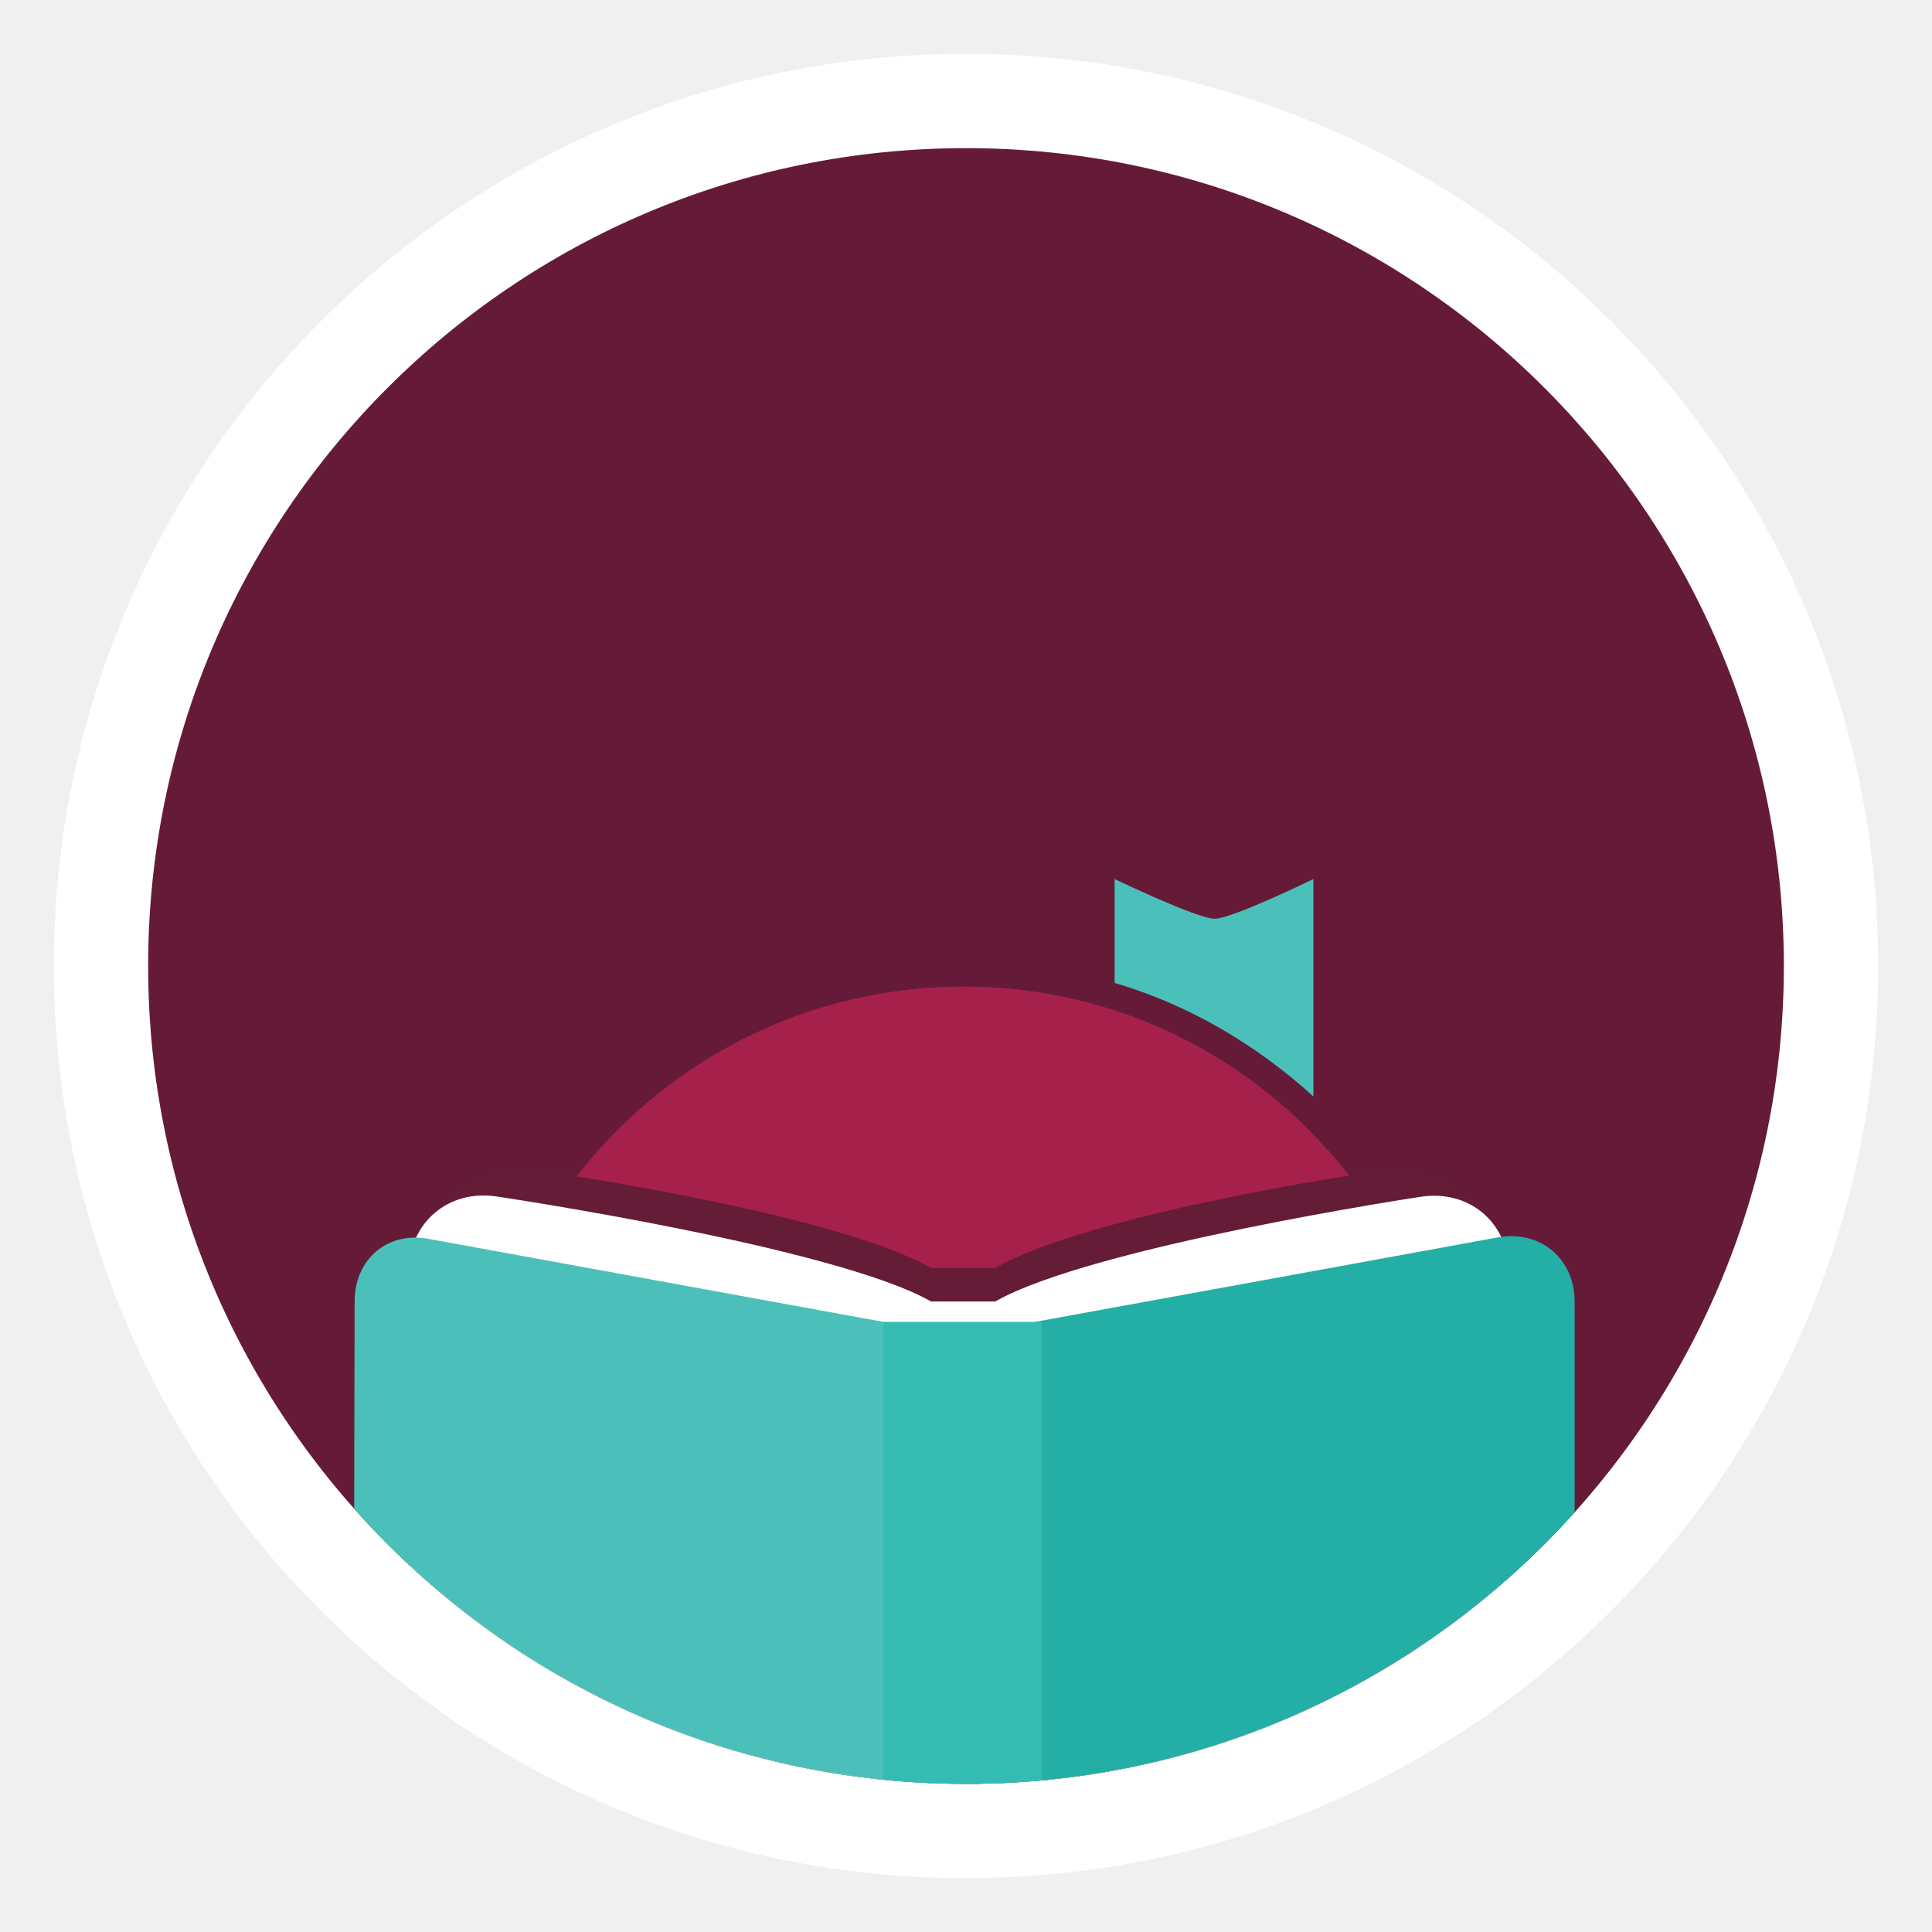
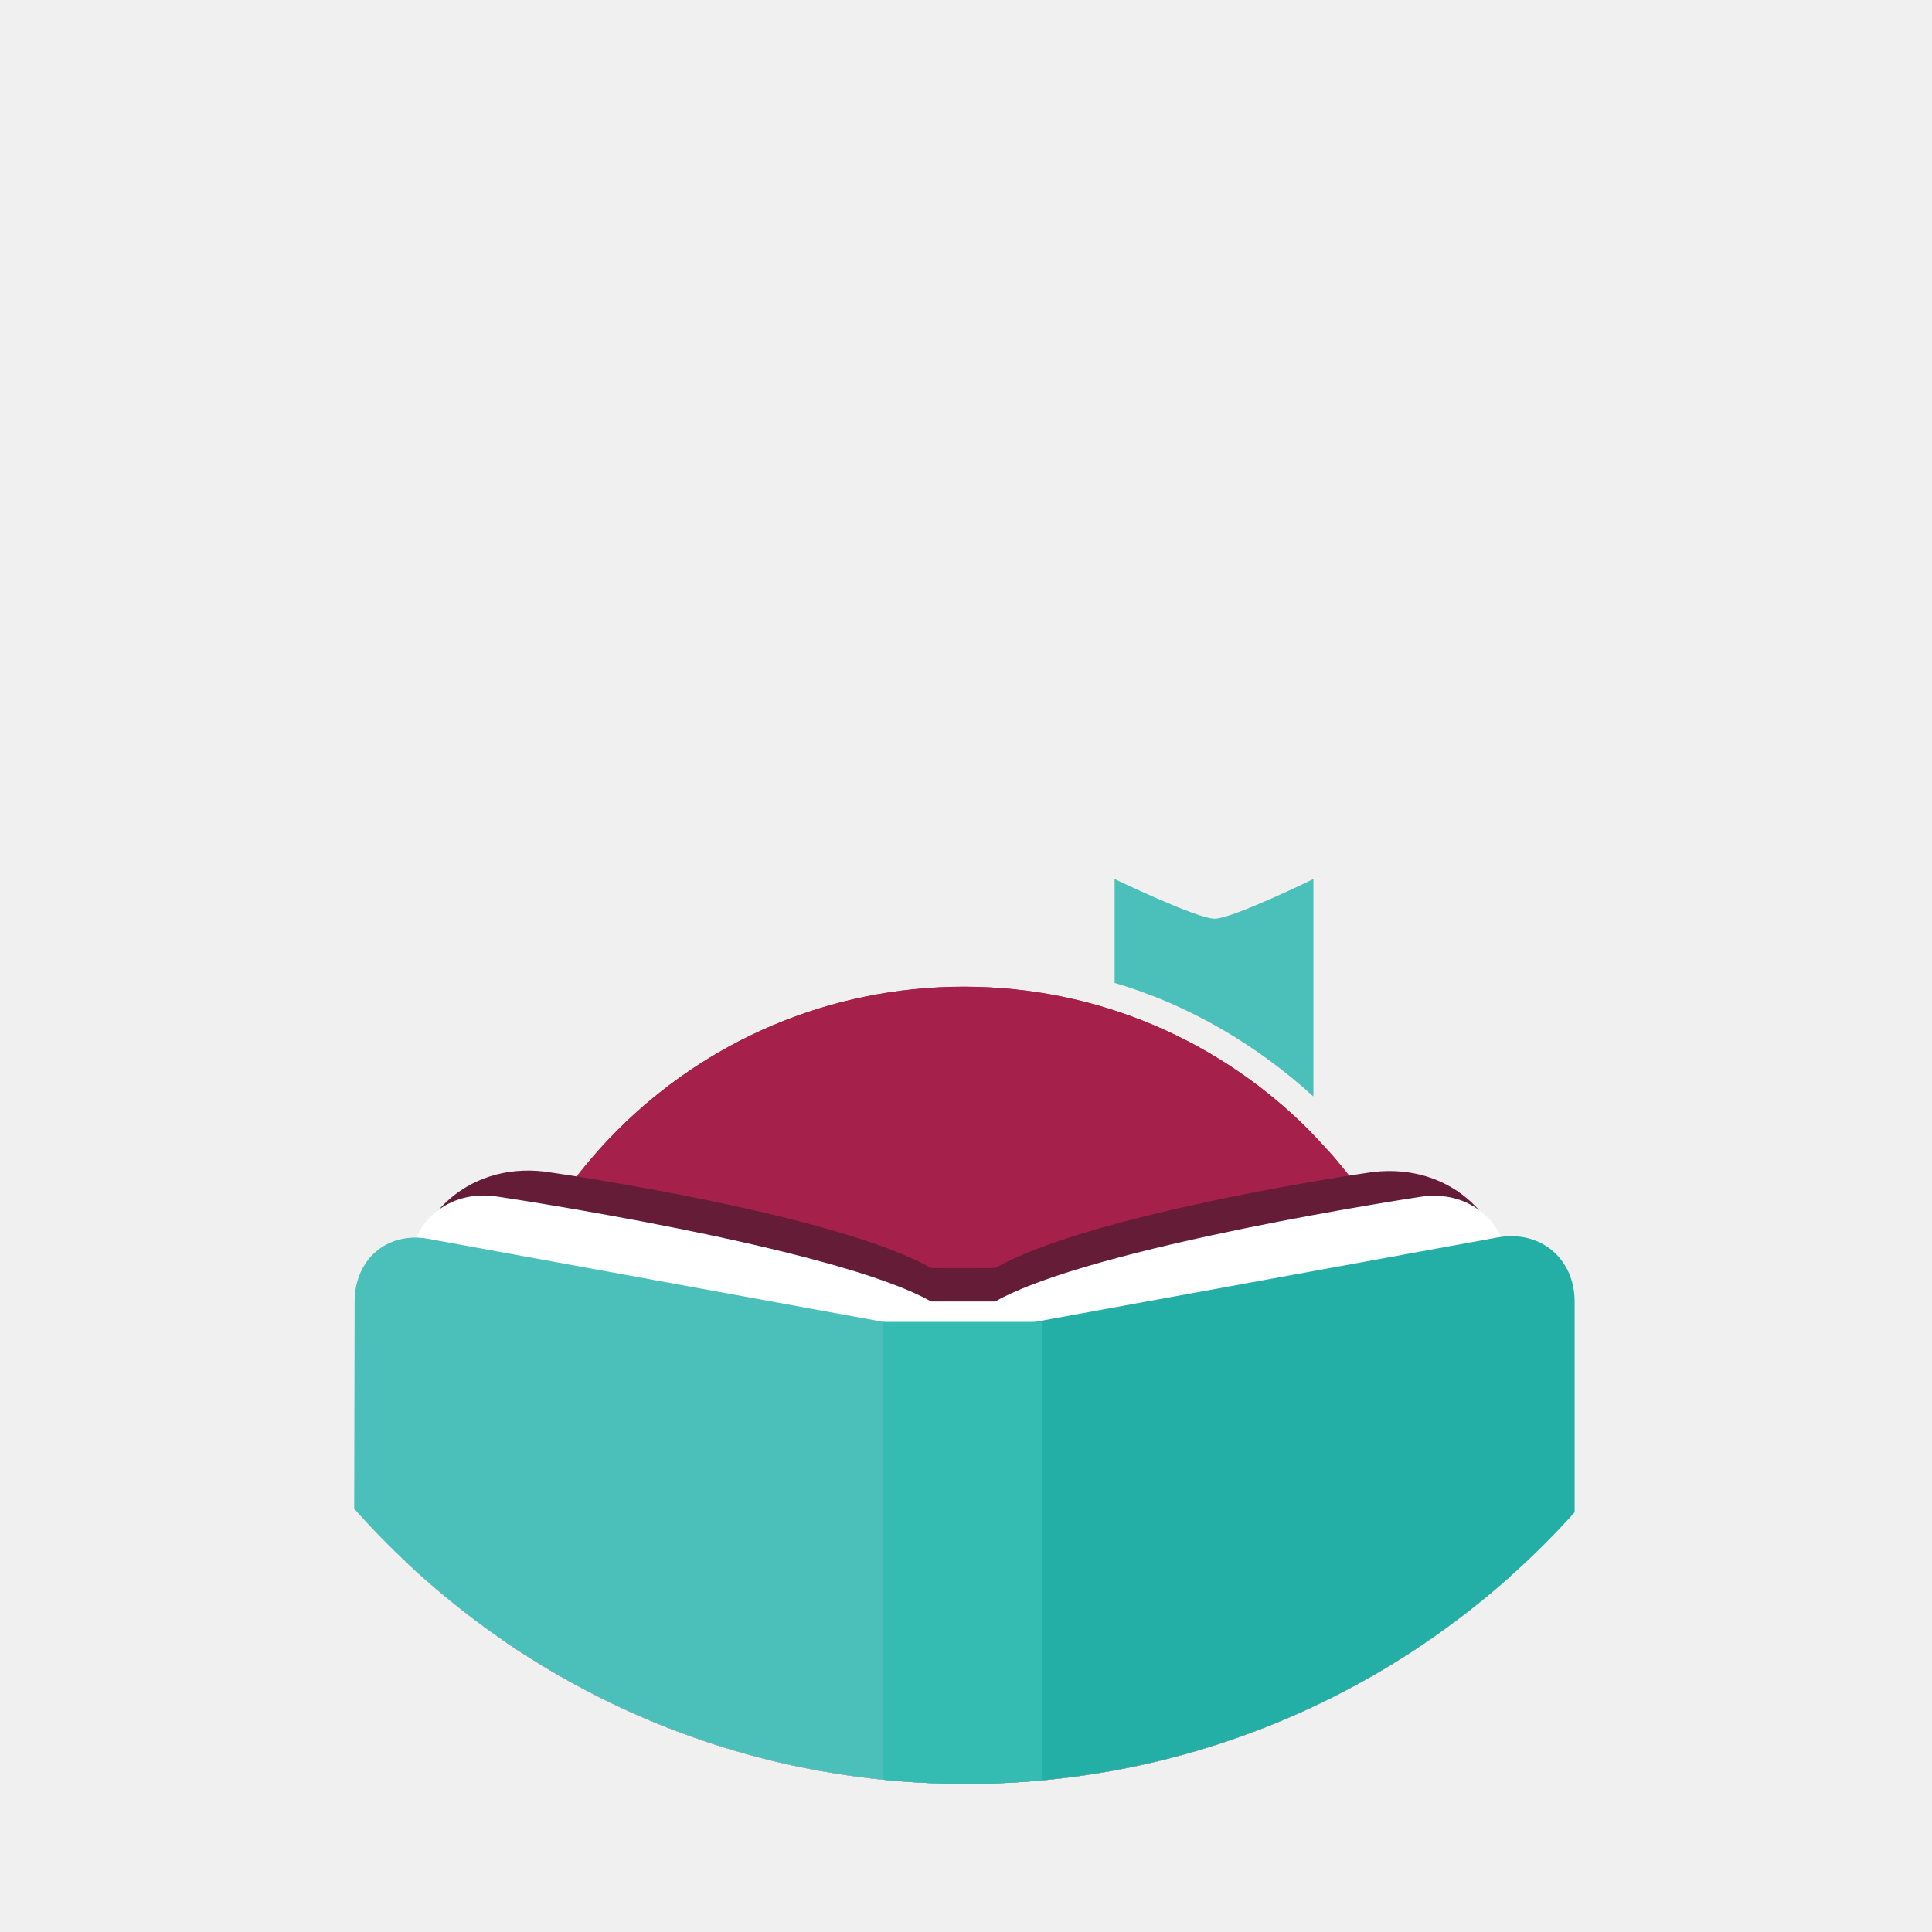
<svg xmlns="http://www.w3.org/2000/svg" id="Layer_1" viewBox="0 0 600 600">
  <defs>
    <style>
      .cls-1 {
        fill: none;
      }

      .cls-2, .cls-3, .cls-4, .cls-5, .cls-6, .cls-7, .cls-8 {
        fill-rule: evenodd;
      }

      .cls-2, .cls-9 {
        fill: #fff;
      }

      .cls-10 {
        fill: #34bcb3;
      }

      .cls-3 {
        fill: #4bc0ba;
      }

      .cls-4 {
        fill: #651b37;
      }

      .cls-5 {
        fill: #a5204b;
      }

      .cls-6 {
        fill: #651c37;
      }

      .cls-7 {
        fill: #ffeeab;
      }

      .cls-11 {
        clip-path: url(#clippath);
      }

      .cls-8 {
        fill: #23afa6;
      }
    </style>
    <clipPath id="clippath">
      <path class="cls-1" d="M46.011,300.001c0,140.277,113.713,253.987,253.984,253.987,140.277,0,253.993-113.71,253.993-253.987,0-140.273-113.716-253.987-253.993-253.987-140.27,0-253.984,113.713-253.984,253.987" />
    </clipPath>
  </defs>
-   <path class="cls-9" d="M300,16.724c156.448,0,283.277,126.826,283.277,283.277,0,156.448-126.829,283.274-283.277,283.274-156.448,0-283.277-126.826-283.277-283.274C16.723,143.55,143.552,16.724,300,16.724" />
-   <path class="cls-4" d="M46.01,300.003c0,140.277,113.713,253.99,253.99,253.99,140.273,0,253.99-113.713,253.99-253.99S440.273,46.01,299.999,46.01c-140.277,0-253.99,113.716-253.99,253.993" />
  <g class="cls-11">
    <path class="cls-5" d="M187.558,561.064c-24.959-27.008-40.191-63.08-40.191-102.655,0-84.036,67.941-151.983,151.98-151.983,83.58,0,151.521,67.947,151.521,151.983,0,39.575-15.231,75.647-40.142,102.655h-223.168Z" />
    <path class="cls-7" d="M299.119,321.861c75.288,0,136.319,61.031,136.319,136.32,0,75.289-61.031,136.32-136.319,136.32-75.289,0-136.32-61.031-136.32-136.32,0-75.288,61.031-136.32,136.32-136.32" />
    <path class="cls-3" d="M407.889,272.991s-25.185,12.324-30.675,12.324c-5.497,0-31.056-12.324-31.056-12.324v32.274c23.288,6.806,44.33,19.432,61.731,35.244v-67.518Z" />
    <path class="cls-5" d="M371.703,433.233c17.955-22.366,31.844-48.141,40.537-76.199,24.015,26.88,38.629,62.395,38.629,101.374,0,15.578-2.359,30.611-6.739,44.765l-72.427-69.941Z" />
    <path class="cls-5" d="M157.549,513.043c-6.575-16.954-10.182-35.381-10.182-54.636,0-84.036,67.941-151.98,151.98-151.98,42.16,0,80.341,17.286,107.83,45.207-29.16,94.483-117.177,163.133-221.23,163.133-9.616,0-19.091-.584-28.399-1.723" />
    <path class="cls-6" d="M339.654,490.037c-.366-1.467-.557-2.998-.557-4.578,0-10.471,8.502-18.96,18.987-18.96,10.489,0,18.993,8.489,18.993,18.96,0,7.235-4.063,13.527-10.032,16.723-2.051-8.261-9.527-14.382-18.433-14.382-3.242,0-6.289.81-8.958,2.237" />
    <path class="cls-6" d="M363.871,502.218c-13.11,0-27.827-16.963-26.174-19.395,1.653-2.432,16.029,4.267,25.337,4.267,10.105,0,25.681-6.672,27.309-4.341,1.629,2.332-12.936,19.468-26.472,19.468" />
    <path class="cls-6" d="M126.86,401.934c0-24.968,19.992-42.001,44.591-37.755,0,0,87.887,12.653,117.719,29.619,4.882.037,14.778.037,19.894,0,30.118-17.097,115.034-29.488,115.034-29.488,24.612-4.191,44.567,12.659,44.567,37.624v218.381H126.86v-218.381Z" />
    <path class="cls-2" d="M126.86,395.3c0-15.563,12.458-26.204,27.811-23.656,0,0,104.667,15.557,134.499,32.553,4.882-.021,14.778-.021,19.894,0,30.118-17.128,131.809-32.474,131.809-32.474,15.35-2.542,27.793,8.014,27.793,23.577v225.01H126.86v-225.01Z" />
    <path class="cls-3" d="M299.119,620.312v-205.265l-165.93-30.289c-13.07-2.468-23.282,6.535-23.057,19.894l-.453,215.659h189.44Z" />
    <path class="cls-8" d="M299.119,620.312v-205.715l165.93-30.292c13.244-2.465,23.964,6.532,23.964,19.894v216.113h-189.894Z" />
    <rect class="cls-10" x="274.254" y="410.525" width="49.282" height="209.788" />
  </g>
</svg>
